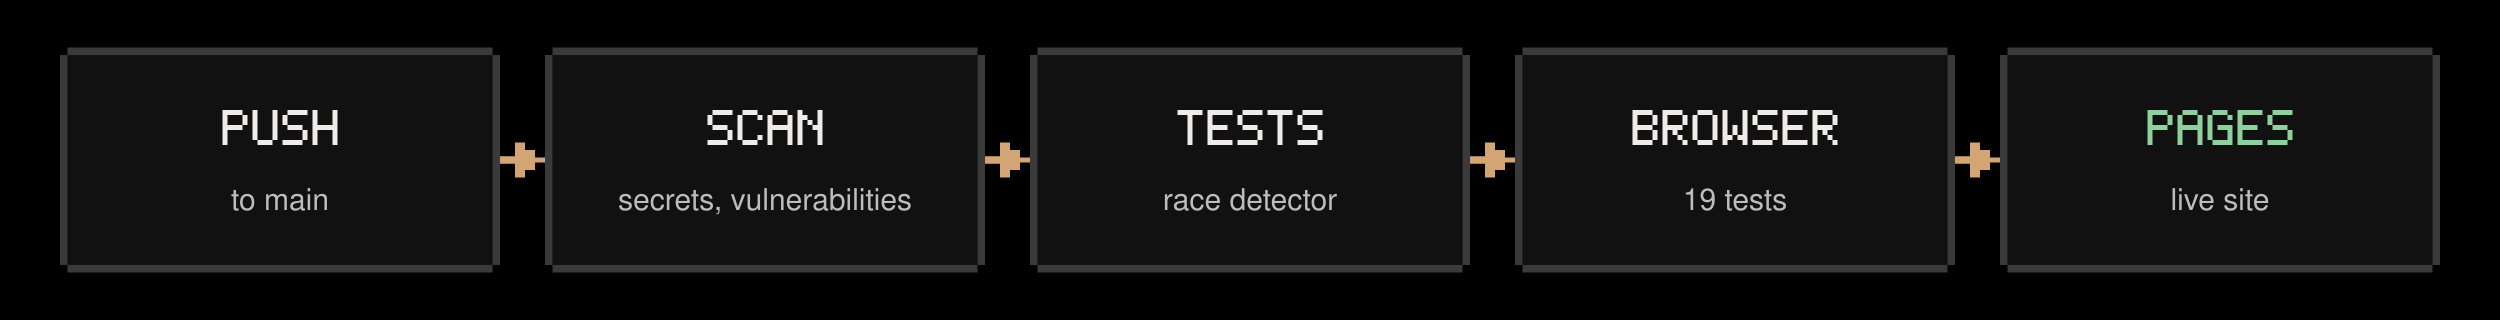
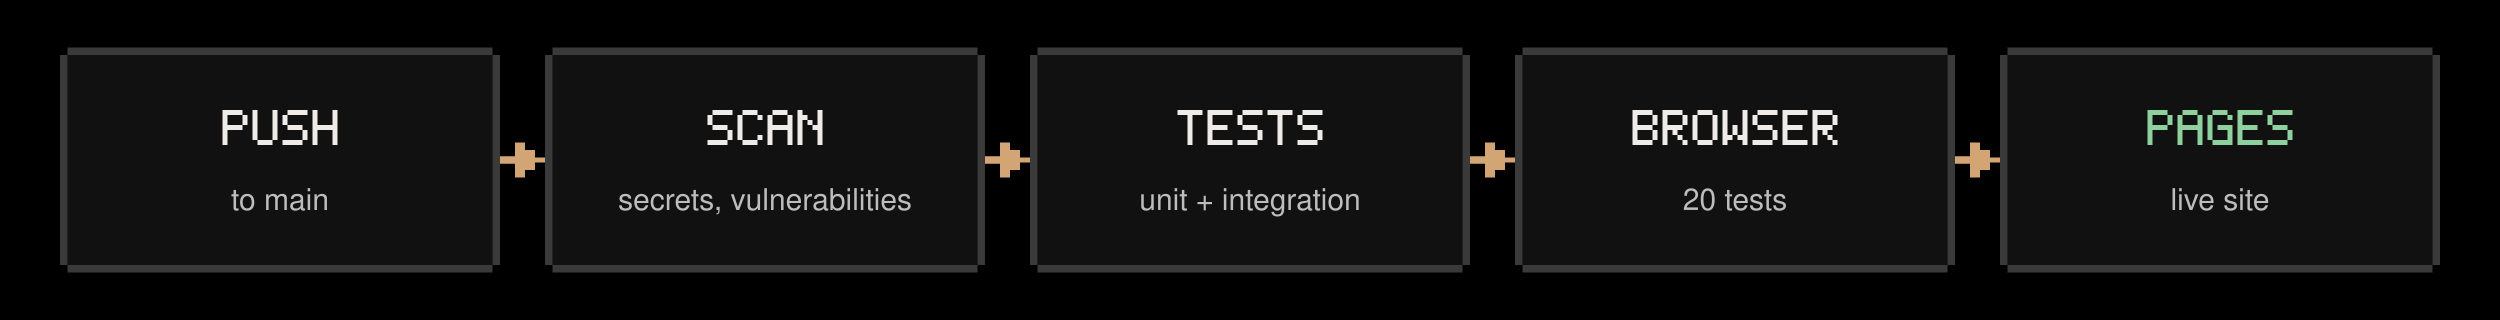
- <svg xmlns="http://www.w3.org/2000/svg" viewBox="0 0 1000 128" width="1000" height="128" role="img" aria-label="Every push to main: scan for secrets and vulnerabilities, tests under the race detector, browser tests, then publish the Pages build.">
+ <svg xmlns="http://www.w3.org/2000/svg" viewBox="0 0 1000 128" width="1000" height="128" role="img" aria-label="Every push to main: scan for secrets and vulnerabilities, unit and integration tests, browser tests, then publish the Pages build.">
  <style>
.flow { stroke-dasharray: 8 8; animation: flow 1s linear infinite; }
@keyframes flow { to { stroke-dashoffset: -16; } }
@keyframes s0 { 0%, 19.99% { opacity: 1; } 20%, 100% { opacity: 0; } }
.s0 { animation: s0 9s infinite; opacity: 0; }
@keyframes s1 { 0%, 19.99% { opacity: 0; } 20%, 39.99% { opacity: 1; } 40%, 100% { opacity: 0; } }
.s1 { animation: s1 9s infinite; opacity: 0; }
@keyframes s2 { 0%, 39.99% { opacity: 0; } 40%, 59.99% { opacity: 1; } 60%, 100% { opacity: 0; } }
.s2 { animation: s2 9s infinite; opacity: 0; }
@keyframes s3 { 0%, 59.99% { opacity: 0; } 60%, 79.99% { opacity: 1; } 80%, 100% { opacity: 0; } }
.s3 { animation: s3 9s infinite; opacity: 0; }
@keyframes s4 { 0%, 79.99% { opacity: 0; } 80%, 99.99% { opacity: 1; } 100%, 100% { opacity: 0; } }
.s4 { animation: s4 9s infinite; opacity: 0; }

@media (prefers-reduced-motion: reduce) { * { animation: none !important; } }
</style>
  <rect width="1000" height="128" fill="#000000" />
  <g>
    <rect x="27" y="22" width="170" height="84" fill="#111111" />
    <rect x="27" y="19" width="170" height="3" fill="#3a3a3a" />
    <rect x="27" y="106" width="170" height="3" fill="#3a3a3a" />
    <rect x="24" y="22" width="3" height="84" fill="#3a3a3a" />
    <rect x="197" y="22" width="3" height="84" fill="#3a3a3a" />
  </g>
  <g class="s0">
    <rect x="27" y="22" width="170" height="84" fill="#1a1a1a" />
    <rect x="27" y="19" width="170" height="3" fill="#d4a574" />
    <rect x="27" y="106" width="170" height="3" fill="#d4a574" />
    <rect x="24" y="22" width="3" height="84" fill="#d4a574" />
    <rect x="197" y="22" width="3" height="84" fill="#d4a574" />
  </g>
  <path fill="#efebe9" d="M89 44h2v2h-2zM91 44h2v2h-2zM93 44h2v2h-2zM95 44h2v2h-2zM89 46h2v2h-2zM97 46h2v2h-2zM89 48h2v2h-2zM97 48h2v2h-2zM89 50h2v2h-2zM91 50h2v2h-2zM93 50h2v2h-2zM95 50h2v2h-2zM89 52h2v2h-2zM89 54h2v2h-2zM89 56h2v2h-2zM101 44h2v2h-2zM109 44h2v2h-2zM101 46h2v2h-2zM109 46h2v2h-2zM101 48h2v2h-2zM109 48h2v2h-2zM101 50h2v2h-2zM109 50h2v2h-2zM101 52h2v2h-2zM109 52h2v2h-2zM101 54h2v2h-2zM109 54h2v2h-2zM103 56h2v2h-2zM105 56h2v2h-2zM107 56h2v2h-2zM115 44h2v2h-2zM117 44h2v2h-2zM119 44h2v2h-2zM121 44h2v2h-2zM113 46h2v2h-2zM113 48h2v2h-2zM115 50h2v2h-2zM117 50h2v2h-2zM119 50h2v2h-2zM121 52h2v2h-2zM121 54h2v2h-2zM113 56h2v2h-2zM115 56h2v2h-2zM117 56h2v2h-2zM119 56h2v2h-2zM125 44h2v2h-2zM133 44h2v2h-2zM125 46h2v2h-2zM133 46h2v2h-2zM125 48h2v2h-2zM133 48h2v2h-2zM125 50h2v2h-2zM127 50h2v2h-2zM129 50h2v2h-2zM131 50h2v2h-2zM133 50h2v2h-2zM125 52h2v2h-2zM133 52h2v2h-2zM125 54h2v2h-2zM133 54h2v2h-2zM125 56h2v2h-2zM133 56h2v2h-2z" />
  <text x="112.0" y="84" font-family="-apple-system, BlinkMacSystemFont, 'Segoe UI', Helvetica, Arial, sans-serif" font-size="12" font-weight="400" fill="#bdbdbd" text-anchor="middle">to main</text>
  <line class="flow" x1="200" y1="64" x2="206" y2="64" stroke="#d4a574" stroke-width="3" />
  <g fill="#d4a574">
    <rect x="206" y="57.0" width="4" height="14" />
    <rect x="210" y="60.0" width="4" height="8" />
    <rect x="214" y="63.0" width="4" height="2" />
  </g>
  <g>
    <rect x="221" y="22" width="170" height="84" fill="#111111" />
    <rect x="221" y="19" width="170" height="3" fill="#3a3a3a" />
    <rect x="221" y="106" width="170" height="3" fill="#3a3a3a" />
    <rect x="218" y="22" width="3" height="84" fill="#3a3a3a" />
    <rect x="391" y="22" width="3" height="84" fill="#3a3a3a" />
  </g>
  <g class="s1">
    <rect x="221" y="22" width="170" height="84" fill="#1a1a1a" />
    <rect x="221" y="19" width="170" height="3" fill="#d4a574" />
    <rect x="221" y="106" width="170" height="3" fill="#d4a574" />
    <rect x="218" y="22" width="3" height="84" fill="#d4a574" />
    <rect x="391" y="22" width="3" height="84" fill="#d4a574" />
  </g>
  <path fill="#efebe9" d="M285 44h2v2h-2zM287 44h2v2h-2zM289 44h2v2h-2zM291 44h2v2h-2zM283 46h2v2h-2zM283 48h2v2h-2zM285 50h2v2h-2zM287 50h2v2h-2zM289 50h2v2h-2zM291 52h2v2h-2zM291 54h2v2h-2zM283 56h2v2h-2zM285 56h2v2h-2zM287 56h2v2h-2zM289 56h2v2h-2zM297 44h2v2h-2zM299 44h2v2h-2zM301 44h2v2h-2zM295 46h2v2h-2zM303 46h2v2h-2zM295 48h2v2h-2zM295 50h2v2h-2zM295 52h2v2h-2zM295 54h2v2h-2zM303 54h2v2h-2zM297 56h2v2h-2zM299 56h2v2h-2zM301 56h2v2h-2zM309 44h2v2h-2zM311 44h2v2h-2zM313 44h2v2h-2zM307 46h2v2h-2zM315 46h2v2h-2zM307 48h2v2h-2zM315 48h2v2h-2zM307 50h2v2h-2zM309 50h2v2h-2zM311 50h2v2h-2zM313 50h2v2h-2zM315 50h2v2h-2zM307 52h2v2h-2zM315 52h2v2h-2zM307 54h2v2h-2zM315 54h2v2h-2zM307 56h2v2h-2zM315 56h2v2h-2zM319 44h2v2h-2zM327 44h2v2h-2zM319 46h2v2h-2zM321 46h2v2h-2zM327 46h2v2h-2zM319 48h2v2h-2zM323 48h2v2h-2zM327 48h2v2h-2zM319 50h2v2h-2zM325 50h2v2h-2zM327 50h2v2h-2zM319 52h2v2h-2zM327 52h2v2h-2zM319 54h2v2h-2zM327 54h2v2h-2zM319 56h2v2h-2zM327 56h2v2h-2z" />
  <text x="306.0" y="84" font-family="-apple-system, BlinkMacSystemFont, 'Segoe UI', Helvetica, Arial, sans-serif" font-size="12" font-weight="400" fill="#bdbdbd" text-anchor="middle">secrets, vulnerabilities</text>
  <line class="flow" x1="394" y1="64" x2="400" y2="64" stroke="#d4a574" stroke-width="3" />
  <g fill="#d4a574">
    <rect x="400" y="57.0" width="4" height="14" />
    <rect x="404" y="60.0" width="4" height="8" />
    <rect x="408" y="63.0" width="4" height="2" />
  </g>
  <g>
    <rect x="415" y="22" width="170" height="84" fill="#111111" />
    <rect x="415" y="19" width="170" height="3" fill="#3a3a3a" />
    <rect x="415" y="106" width="170" height="3" fill="#3a3a3a" />
    <rect x="412" y="22" width="3" height="84" fill="#3a3a3a" />
    <rect x="585" y="22" width="3" height="84" fill="#3a3a3a" />
  </g>
  <g class="s2">
    <rect x="415" y="22" width="170" height="84" fill="#1a1a1a" />
    <rect x="415" y="19" width="170" height="3" fill="#d4a574" />
    <rect x="415" y="106" width="170" height="3" fill="#d4a574" />
    <rect x="412" y="22" width="3" height="84" fill="#d4a574" />
    <rect x="585" y="22" width="3" height="84" fill="#d4a574" />
  </g>
  <path fill="#efebe9" d="M471 44h2v2h-2zM473 44h2v2h-2zM475 44h2v2h-2zM477 44h2v2h-2zM479 44h2v2h-2zM475 46h2v2h-2zM475 48h2v2h-2zM475 50h2v2h-2zM475 52h2v2h-2zM475 54h2v2h-2zM475 56h2v2h-2zM483 44h2v2h-2zM485 44h2v2h-2zM487 44h2v2h-2zM489 44h2v2h-2zM491 44h2v2h-2zM483 46h2v2h-2zM483 48h2v2h-2zM483 50h2v2h-2zM485 50h2v2h-2zM487 50h2v2h-2zM489 50h2v2h-2zM483 52h2v2h-2zM483 54h2v2h-2zM483 56h2v2h-2zM485 56h2v2h-2zM487 56h2v2h-2zM489 56h2v2h-2zM491 56h2v2h-2zM497 44h2v2h-2zM499 44h2v2h-2zM501 44h2v2h-2zM503 44h2v2h-2zM495 46h2v2h-2zM495 48h2v2h-2zM497 50h2v2h-2zM499 50h2v2h-2zM501 50h2v2h-2zM503 52h2v2h-2zM503 54h2v2h-2zM495 56h2v2h-2zM497 56h2v2h-2zM499 56h2v2h-2zM501 56h2v2h-2zM507 44h2v2h-2zM509 44h2v2h-2zM511 44h2v2h-2zM513 44h2v2h-2zM515 44h2v2h-2zM511 46h2v2h-2zM511 48h2v2h-2zM511 50h2v2h-2zM511 52h2v2h-2zM511 54h2v2h-2zM511 56h2v2h-2zM521 44h2v2h-2zM523 44h2v2h-2zM525 44h2v2h-2zM527 44h2v2h-2zM519 46h2v2h-2zM519 48h2v2h-2zM521 50h2v2h-2zM523 50h2v2h-2zM525 50h2v2h-2zM527 52h2v2h-2zM527 54h2v2h-2zM519 56h2v2h-2zM521 56h2v2h-2zM523 56h2v2h-2zM525 56h2v2h-2z" />
-   <text x="500.0" y="84" font-family="-apple-system, BlinkMacSystemFont, 'Segoe UI', Helvetica, Arial, sans-serif" font-size="12" font-weight="400" fill="#bdbdbd" text-anchor="middle">race detector</text>
+   <text x="500.0" y="84" font-family="-apple-system, BlinkMacSystemFont, 'Segoe UI', Helvetica, Arial, sans-serif" font-size="12" font-weight="400" fill="#bdbdbd" text-anchor="middle">unit + integration</text>
  <line class="flow" x1="588" y1="64" x2="594" y2="64" stroke="#d4a574" stroke-width="3" />
  <g fill="#d4a574">
    <rect x="594" y="57.0" width="4" height="14" />
    <rect x="598" y="60.0" width="4" height="8" />
    <rect x="602" y="63.0" width="4" height="2" />
  </g>
  <g>
    <rect x="609" y="22" width="170" height="84" fill="#111111" />
    <rect x="609" y="19" width="170" height="3" fill="#3a3a3a" />
    <rect x="609" y="106" width="170" height="3" fill="#3a3a3a" />
    <rect x="606" y="22" width="3" height="84" fill="#3a3a3a" />
    <rect x="779" y="22" width="3" height="84" fill="#3a3a3a" />
  </g>
  <g class="s3">
    <rect x="609" y="22" width="170" height="84" fill="#1a1a1a" />
    <rect x="609" y="19" width="170" height="3" fill="#d4a574" />
    <rect x="609" y="106" width="170" height="3" fill="#d4a574" />
    <rect x="606" y="22" width="3" height="84" fill="#d4a574" />
    <rect x="779" y="22" width="3" height="84" fill="#d4a574" />
  </g>
  <path fill="#efebe9" d="M653 44h2v2h-2zM655 44h2v2h-2zM657 44h2v2h-2zM659 44h2v2h-2zM653 46h2v2h-2zM661 46h2v2h-2zM653 48h2v2h-2zM661 48h2v2h-2zM653 50h2v2h-2zM655 50h2v2h-2zM657 50h2v2h-2zM659 50h2v2h-2zM653 52h2v2h-2zM661 52h2v2h-2zM653 54h2v2h-2zM661 54h2v2h-2zM653 56h2v2h-2zM655 56h2v2h-2zM657 56h2v2h-2zM659 56h2v2h-2zM665 44h2v2h-2zM667 44h2v2h-2zM669 44h2v2h-2zM671 44h2v2h-2zM665 46h2v2h-2zM673 46h2v2h-2zM665 48h2v2h-2zM673 48h2v2h-2zM665 50h2v2h-2zM667 50h2v2h-2zM669 50h2v2h-2zM671 50h2v2h-2zM665 52h2v2h-2zM669 52h2v2h-2zM665 54h2v2h-2zM671 54h2v2h-2zM665 56h2v2h-2zM673 56h2v2h-2zM679 44h2v2h-2zM681 44h2v2h-2zM683 44h2v2h-2zM677 46h2v2h-2zM685 46h2v2h-2zM677 48h2v2h-2zM685 48h2v2h-2zM677 50h2v2h-2zM685 50h2v2h-2zM677 52h2v2h-2zM685 52h2v2h-2zM677 54h2v2h-2zM685 54h2v2h-2zM679 56h2v2h-2zM681 56h2v2h-2zM683 56h2v2h-2zM689 44h2v2h-2zM697 44h2v2h-2zM689 46h2v2h-2zM697 46h2v2h-2zM689 48h2v2h-2zM697 48h2v2h-2zM689 50h2v2h-2zM693 50h2v2h-2zM697 50h2v2h-2zM689 52h2v2h-2zM693 52h2v2h-2zM697 52h2v2h-2zM689 54h2v2h-2zM691 54h2v2h-2zM695 54h2v2h-2zM697 54h2v2h-2zM689 56h2v2h-2zM697 56h2v2h-2zM703 44h2v2h-2zM705 44h2v2h-2zM707 44h2v2h-2zM709 44h2v2h-2zM701 46h2v2h-2zM701 48h2v2h-2zM703 50h2v2h-2zM705 50h2v2h-2zM707 50h2v2h-2zM709 52h2v2h-2zM709 54h2v2h-2zM701 56h2v2h-2zM703 56h2v2h-2zM705 56h2v2h-2zM707 56h2v2h-2zM713 44h2v2h-2zM715 44h2v2h-2zM717 44h2v2h-2zM719 44h2v2h-2zM721 44h2v2h-2zM713 46h2v2h-2zM713 48h2v2h-2zM713 50h2v2h-2zM715 50h2v2h-2zM717 50h2v2h-2zM719 50h2v2h-2zM713 52h2v2h-2zM713 54h2v2h-2zM713 56h2v2h-2zM715 56h2v2h-2zM717 56h2v2h-2zM719 56h2v2h-2zM721 56h2v2h-2zM725 44h2v2h-2zM727 44h2v2h-2zM729 44h2v2h-2zM731 44h2v2h-2zM725 46h2v2h-2zM733 46h2v2h-2zM725 48h2v2h-2zM733 48h2v2h-2zM725 50h2v2h-2zM727 50h2v2h-2zM729 50h2v2h-2zM731 50h2v2h-2zM725 52h2v2h-2zM729 52h2v2h-2zM725 54h2v2h-2zM731 54h2v2h-2zM725 56h2v2h-2zM733 56h2v2h-2z" />
-   <text x="694.0" y="84" font-family="-apple-system, BlinkMacSystemFont, 'Segoe UI', Helvetica, Arial, sans-serif" font-size="12" font-weight="400" fill="#bdbdbd" text-anchor="middle">19 tests</text>
+   <text x="694.0" y="84" font-family="-apple-system, BlinkMacSystemFont, 'Segoe UI', Helvetica, Arial, sans-serif" font-size="12" font-weight="400" fill="#bdbdbd" text-anchor="middle">20 tests</text>
  <line class="flow" x1="782" y1="64" x2="788" y2="64" stroke="#d4a574" stroke-width="3" />
  <g fill="#d4a574">
    <rect x="788" y="57.0" width="4" height="14" />
    <rect x="792" y="60.0" width="4" height="8" />
    <rect x="796" y="63.0" width="4" height="2" />
  </g>
  <g>
    <rect x="803" y="22" width="170" height="84" fill="#111111" />
    <rect x="803" y="19" width="170" height="3" fill="#3a3a3a" />
    <rect x="803" y="106" width="170" height="3" fill="#3a3a3a" />
    <rect x="800" y="22" width="3" height="84" fill="#3a3a3a" />
    <rect x="973" y="22" width="3" height="84" fill="#3a3a3a" />
  </g>
  <g class="s4">
    <rect x="803" y="22" width="170" height="84" fill="#1a1a1a" />
    <rect x="803" y="19" width="170" height="3" fill="#8fd19e" />
    <rect x="803" y="106" width="170" height="3" fill="#8fd19e" />
    <rect x="800" y="22" width="3" height="84" fill="#8fd19e" />
    <rect x="973" y="22" width="3" height="84" fill="#8fd19e" />
  </g>
  <path fill="#8fd19e" d="M859 44h2v2h-2zM861 44h2v2h-2zM863 44h2v2h-2zM865 44h2v2h-2zM859 46h2v2h-2zM867 46h2v2h-2zM859 48h2v2h-2zM867 48h2v2h-2zM859 50h2v2h-2zM861 50h2v2h-2zM863 50h2v2h-2zM865 50h2v2h-2zM859 52h2v2h-2zM859 54h2v2h-2zM859 56h2v2h-2zM873 44h2v2h-2zM875 44h2v2h-2zM877 44h2v2h-2zM871 46h2v2h-2zM879 46h2v2h-2zM871 48h2v2h-2zM879 48h2v2h-2zM871 50h2v2h-2zM873 50h2v2h-2zM875 50h2v2h-2zM877 50h2v2h-2zM879 50h2v2h-2zM871 52h2v2h-2zM879 52h2v2h-2zM871 54h2v2h-2zM879 54h2v2h-2zM871 56h2v2h-2zM879 56h2v2h-2zM885 44h2v2h-2zM887 44h2v2h-2zM889 44h2v2h-2zM883 46h2v2h-2zM891 46h2v2h-2zM883 48h2v2h-2zM883 50h2v2h-2zM887 50h2v2h-2zM889 50h2v2h-2zM891 50h2v2h-2zM883 52h2v2h-2zM891 52h2v2h-2zM883 54h2v2h-2zM891 54h2v2h-2zM885 56h2v2h-2zM887 56h2v2h-2zM889 56h2v2h-2zM891 56h2v2h-2zM895 44h2v2h-2zM897 44h2v2h-2zM899 44h2v2h-2zM901 44h2v2h-2zM903 44h2v2h-2zM895 46h2v2h-2zM895 48h2v2h-2zM895 50h2v2h-2zM897 50h2v2h-2zM899 50h2v2h-2zM901 50h2v2h-2zM895 52h2v2h-2zM895 54h2v2h-2zM895 56h2v2h-2zM897 56h2v2h-2zM899 56h2v2h-2zM901 56h2v2h-2zM903 56h2v2h-2zM909 44h2v2h-2zM911 44h2v2h-2zM913 44h2v2h-2zM915 44h2v2h-2zM907 46h2v2h-2zM907 48h2v2h-2zM909 50h2v2h-2zM911 50h2v2h-2zM913 50h2v2h-2zM915 52h2v2h-2zM915 54h2v2h-2zM907 56h2v2h-2zM909 56h2v2h-2zM911 56h2v2h-2zM913 56h2v2h-2z" />
  <text x="888.0" y="84" font-family="-apple-system, BlinkMacSystemFont, 'Segoe UI', Helvetica, Arial, sans-serif" font-size="12" font-weight="400" fill="#bdbdbd" text-anchor="middle">live site</text>
</svg>
